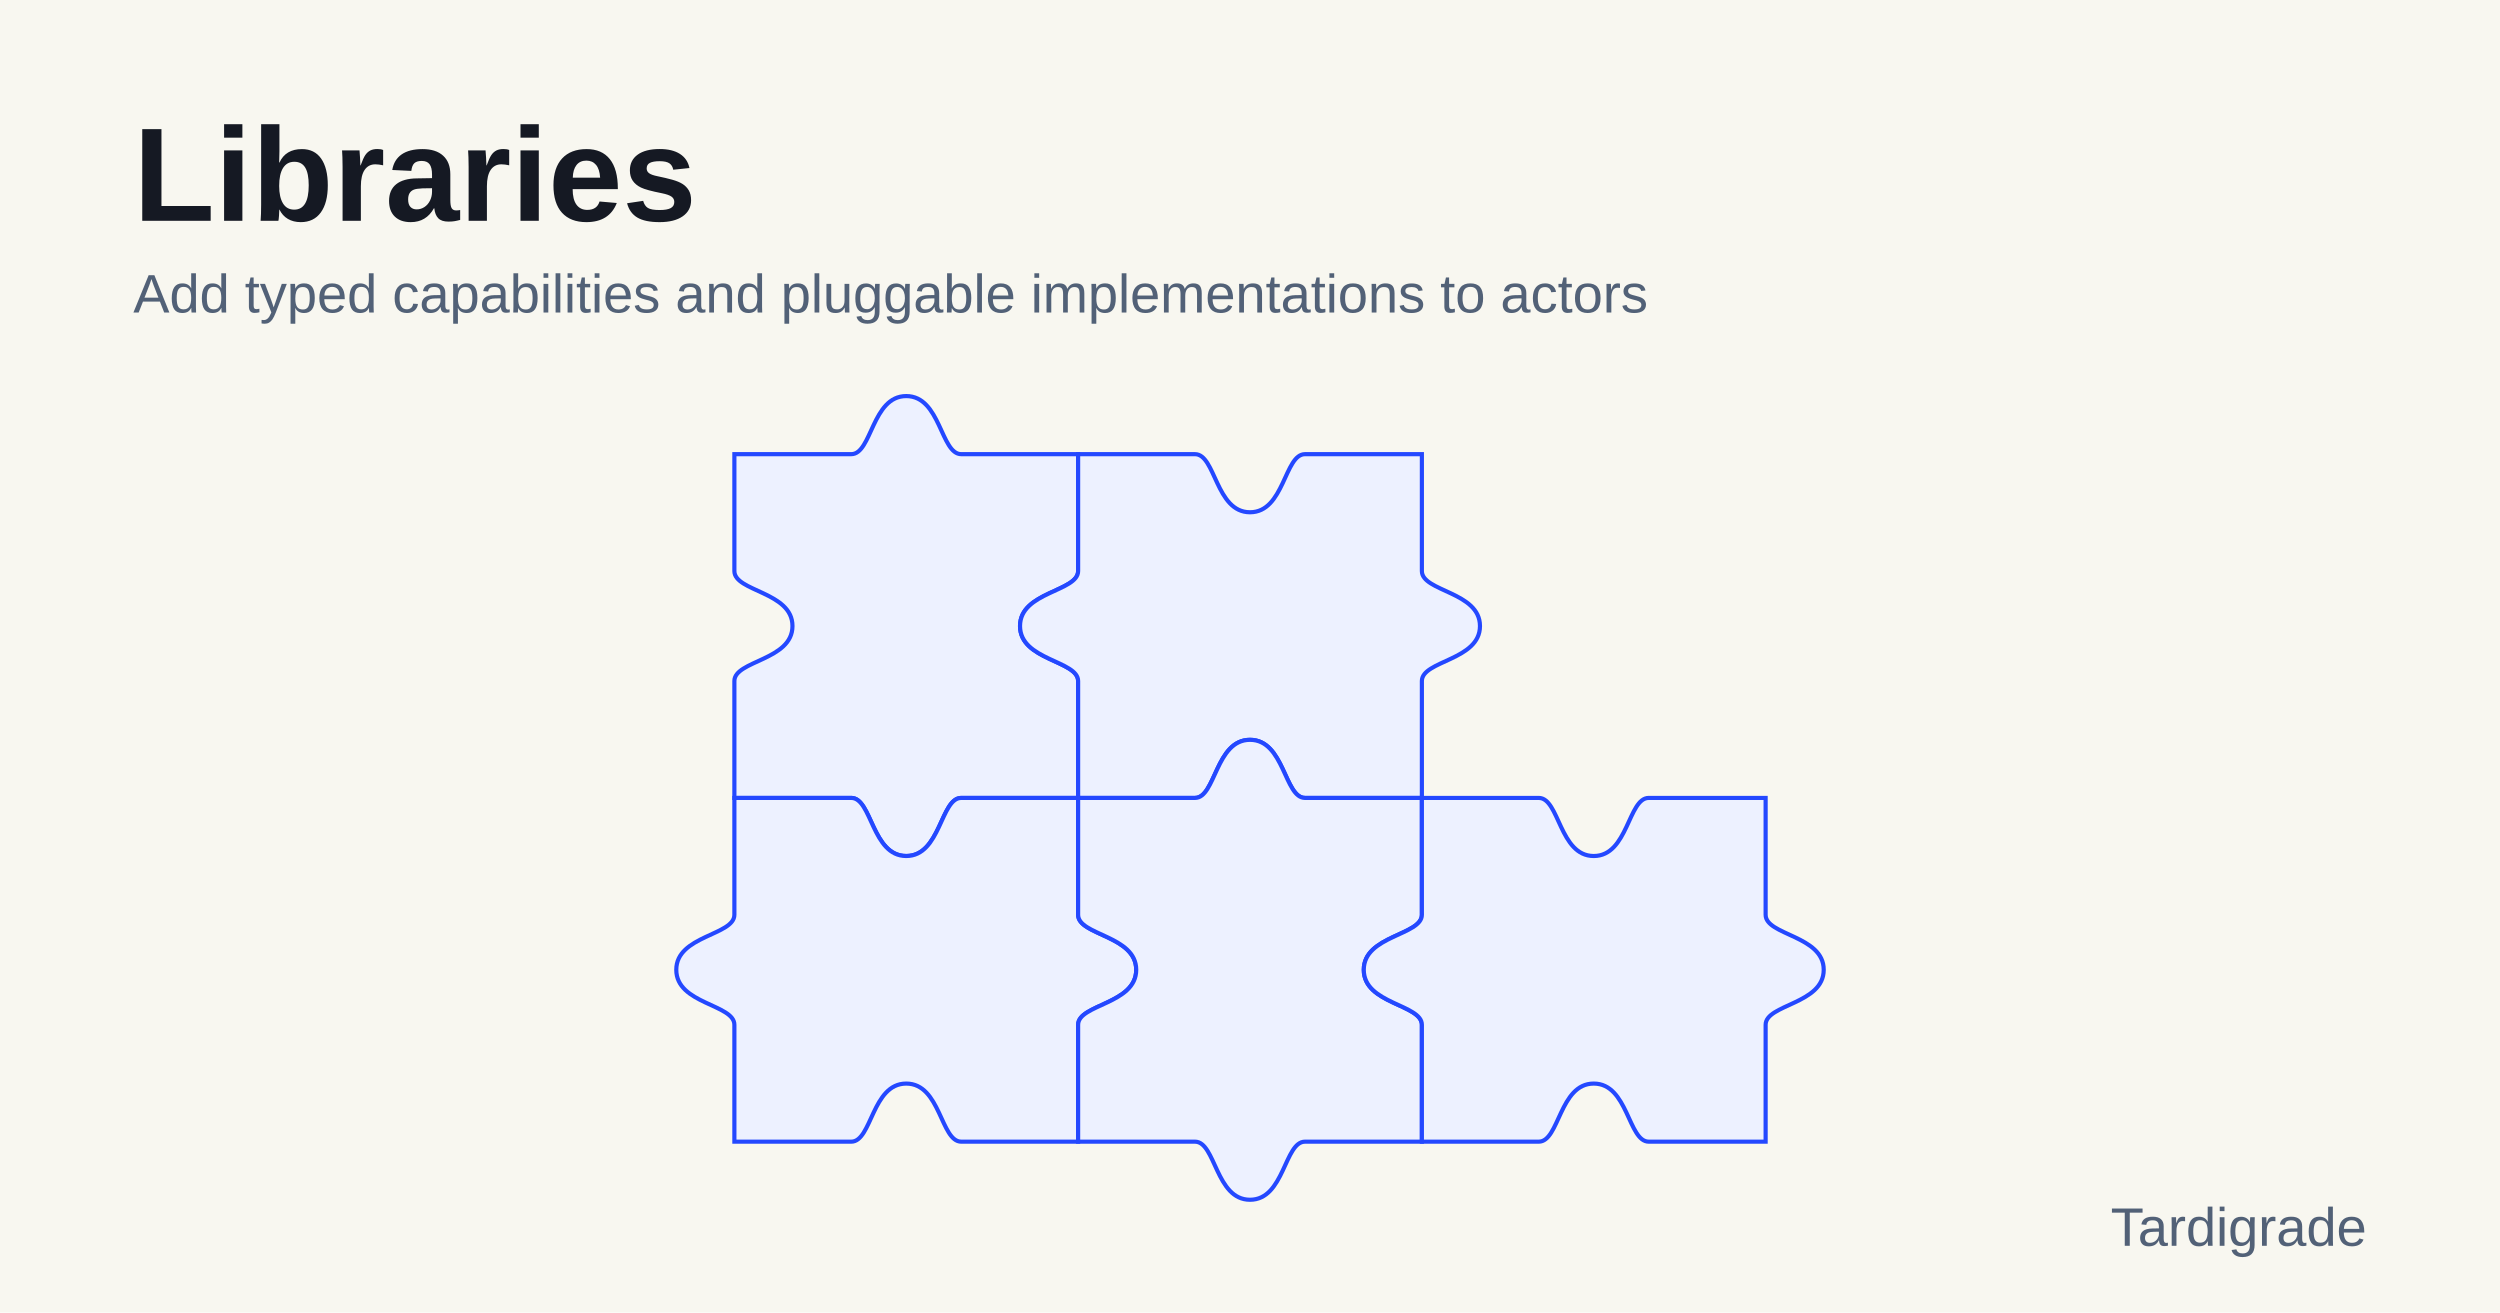
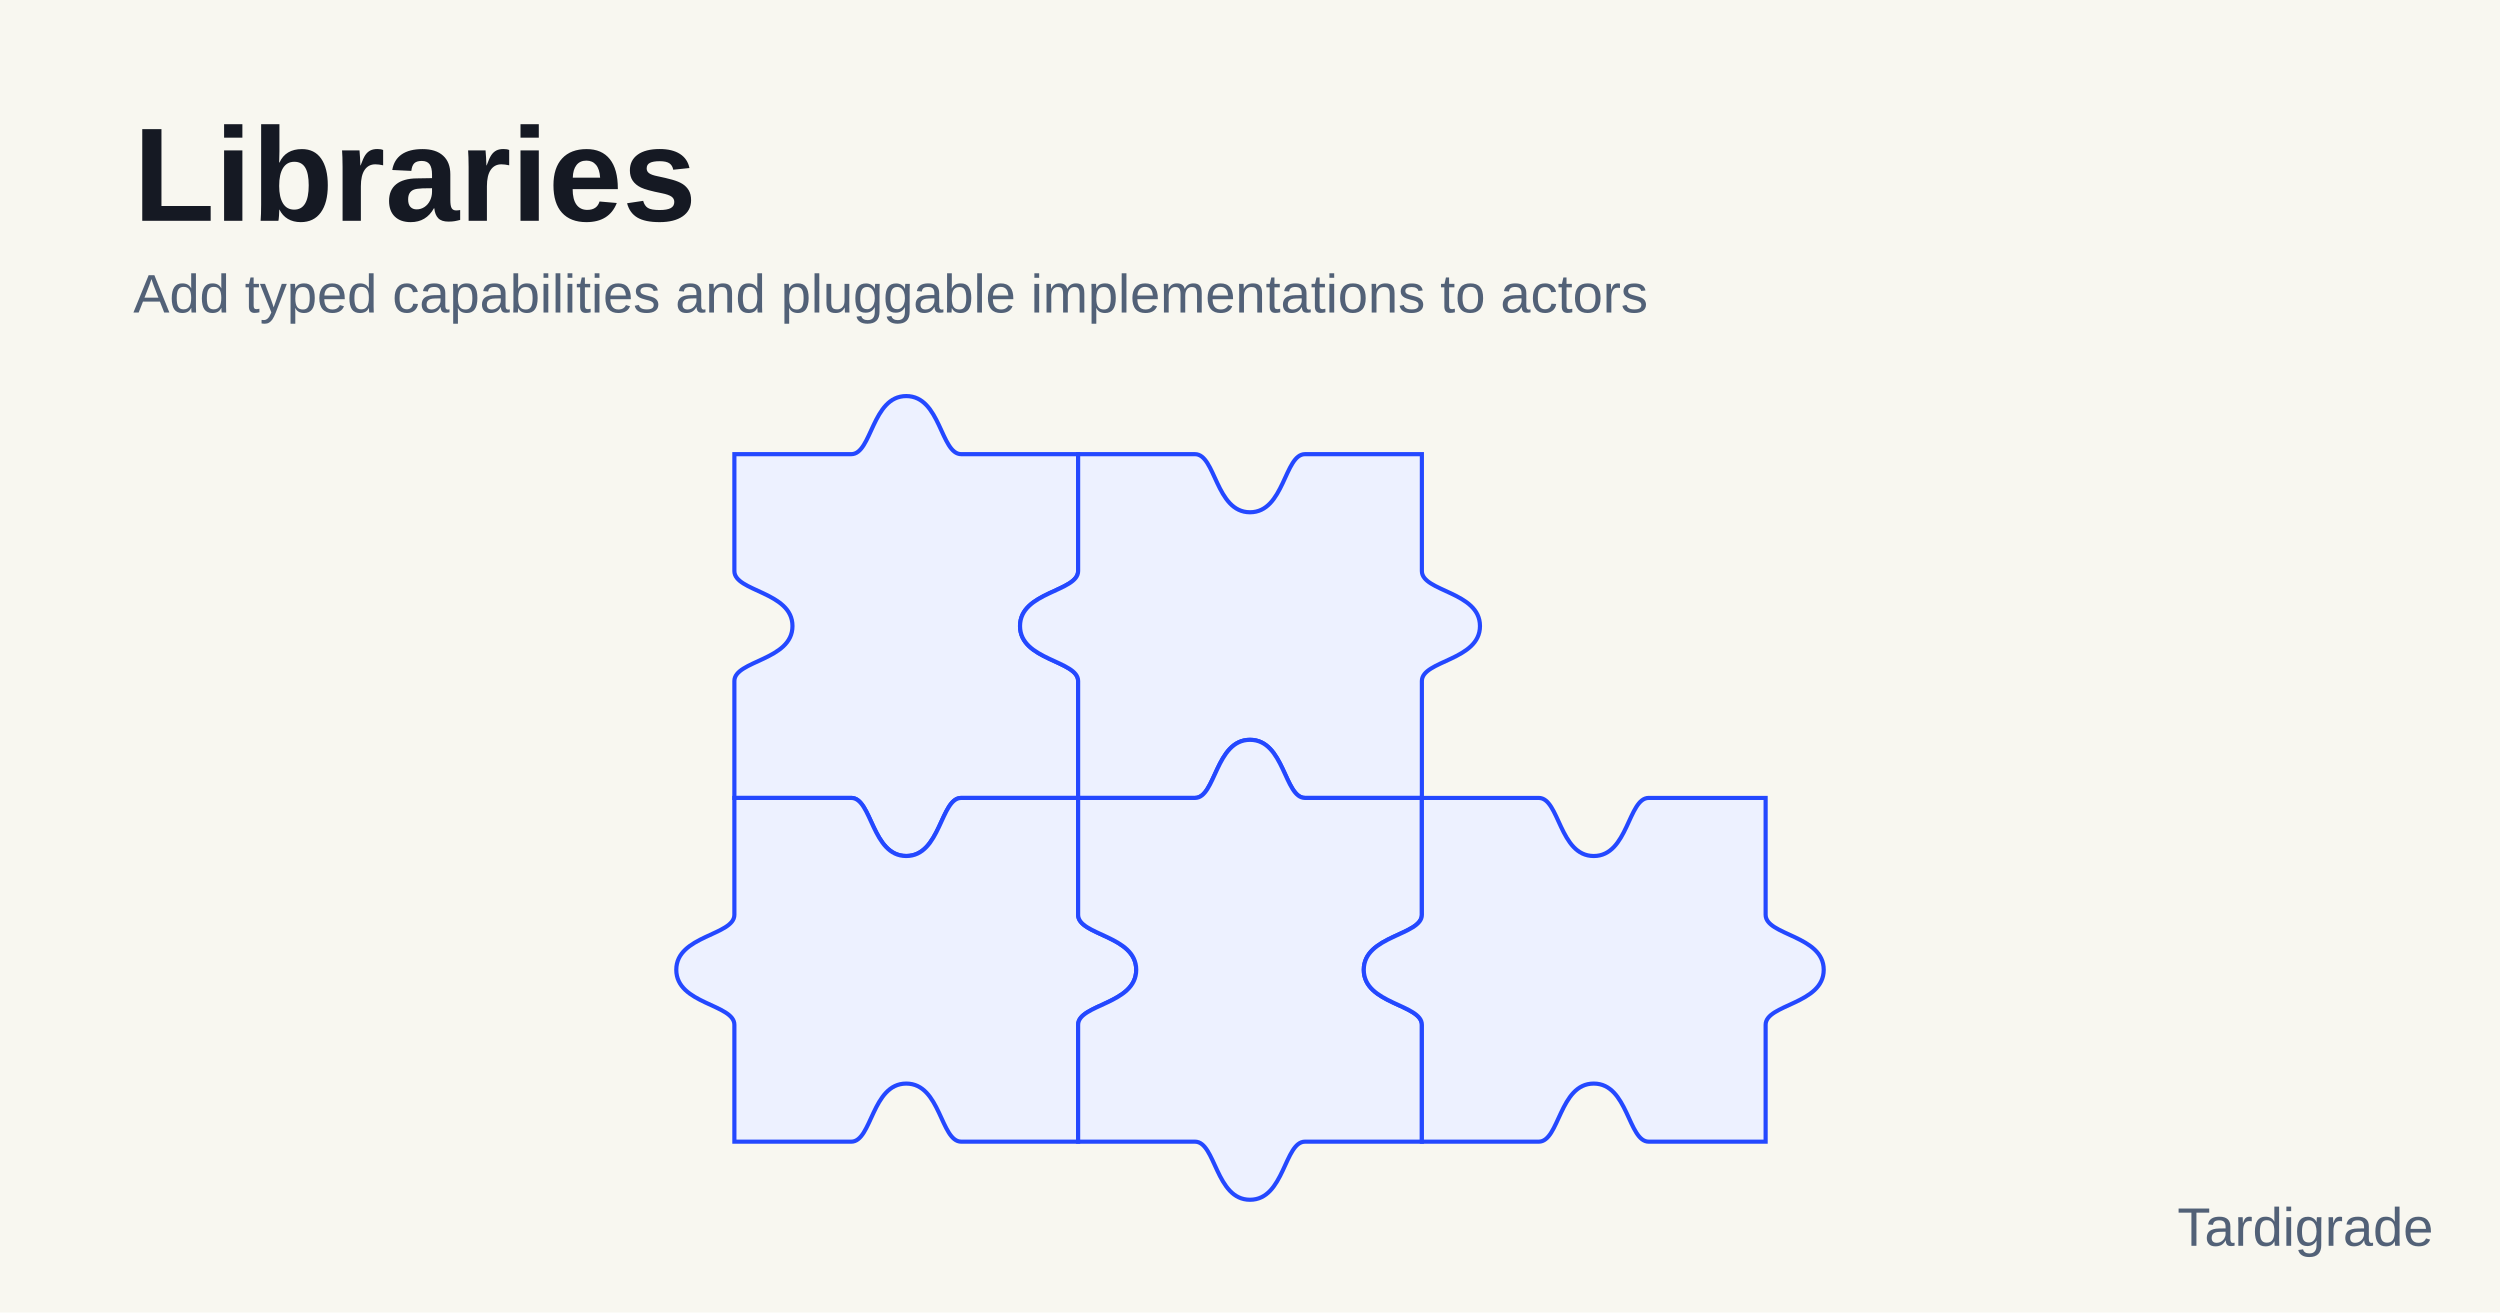
<svg xmlns="http://www.w3.org/2000/svg" width="1200" height="630" viewBox="0 0 1200 630">
  <rect width="1200" height="630" fill="#f8f7f0" />
  <style>
    .piece { fill: #edf1ff; stroke: #2448ff; stroke-width: 2; vector-effect: non-scaling-stroke; }
  </style>
  <text x="64" y="106" fill="#151923" font-family="Arial, sans-serif" font-size="64" font-weight="600">Libraries</text>
  <text x="64" y="150" fill="#526177" font-family="Arial, sans-serif" font-size="26">Add typed capabilities and pluggable implementations to actors</text>
  <g transform="translate(352.5 218) scale(1.65)">
    <path class="piece" d="M 0 0 L 34.0 0.0 C 40.0 0.0 40.0 -16.9 50.0 -16.9 C 60.0 -16.9 60.0 0.0 66.0 0.0 L 100.0 0.0 L 100.0 34.0 C 100.0 40.0 83.1 40.0 83.1 50.0 C 83.1 60.0 100.0 60.0 100.0 66.0 L 100.0 100.0 L 66.0 100.0 C 60.0 100.0 60.0 116.9 50.0 116.9 C 40.0 116.9 40.0 100.0 34.0 100.0 L 0.0 100.0 L 0.0 66.0 C 0.0 60.0 16.9 60.0 16.9 50.0 C 16.9 40.0 0.0 40.0 0.0 34.0 L 0.0 0.0 Z" />
    <path class="piece" d="M 100 0 L 134.0 0.0 C 140.0 0.0 140.0 16.9 150.0 16.9 C 160.0 16.9 160.0 0.0 166.0 0.0 L 200.0 0.0 L 200.0 34.0 C 200.0 40.0 216.9 40.0 216.9 50.0 C 216.9 60.0 200.0 60.0 200.0 66.0 L 200.0 100.0 L 166.0 100.0 C 160.0 100.0 160.0 83.1 150.0 83.1 C 140.0 83.1 140.0 100.0 134.0 100.0 L 100.0 100.0 L 100.0 66.0 C 100.0 60.0 83.1 60.0 83.1 50.0 C 83.1 40.0 100.0 40.0 100.0 34.0 L 100.0 0.0 Z" />
    <path class="piece" d="M 0 100 L 34.0 100.0 C 40.0 100.0 40.0 116.9 50.0 116.9 C 60.0 116.9 60.0 100.0 66.0 100.0 L 100.0 100.0 L 100.0 134.0 C 100.0 140.0 116.9 140.0 116.9 150.0 C 116.9 160.0 100.0 160.0 100.0 166.0 L 100.0 200.0 L 66.0 200.0 C 60.0 200.0 60.0 183.1 50.0 183.1 C 40.0 183.1 40.0 200.0 34.0 200.0 L 0.0 200.0 L 0.0 166.0 C 0.0 160.0 -16.9 160.0 -16.9 150.0 C -16.9 140.0 0.0 140.0 0.0 134.0 L 0.0 100.0 Z" />
    <path class="piece" d="M 100 100 L 134.0 100.0 C 140.0 100.0 140.0 83.1 150.0 83.1 C 160.0 83.1 160.0 100.0 166.0 100.0 L 200.0 100.0 L 200.0 134.0 C 200.0 140.0 183.1 140.0 183.1 150.0 C 183.1 160.0 200.0 160.0 200.0 166.0 L 200.0 200.0 L 166.0 200.0 C 160.0 200.0 160.0 216.9 150.0 216.9 C 140.0 216.9 140.0 200.0 134.0 200.0 L 100.0 200.0 L 100.0 166.0 C 100.0 160.0 116.9 160.0 116.9 150.0 C 116.9 140.0 100.0 140.0 100.0 134.0 L 100.0 100.0 Z" />
    <path class="piece" d="M 200 100 L 234.0 100.0 C 240.0 100.0 240.0 116.9 250.0 116.9 C 260.0 116.9 260.0 100.0 266.0 100.0 L 300.0 100.0 L 300.0 134.0 C 300.0 140.0 316.9 140.0 316.9 150.0 C 316.9 160.0 300.0 160.0 300.0 166.0 L 300.0 200.0 L 266.0 200.0 C 260.0 200.0 260.0 183.1 250.0 183.1 C 240.0 183.1 240.0 200.0 234.0 200.0 L 200.0 200.0 L 200.0 166.0 C 200.0 160.0 183.1 160.0 183.1 150.0 C 183.1 140.0 200.0 140.0 200.0 134.0 L 200.0 100.0 Z" />
  </g>
-   <text x="1136" y="598" text-anchor="end" fill="#526177" font-family="Arial, sans-serif" font-size="26">Tardigrade</text>
+   <text x="1168" y="598" text-anchor="end" fill="#526177" font-family="Arial, sans-serif" font-size="26">Tardigrade</text>
</svg>
